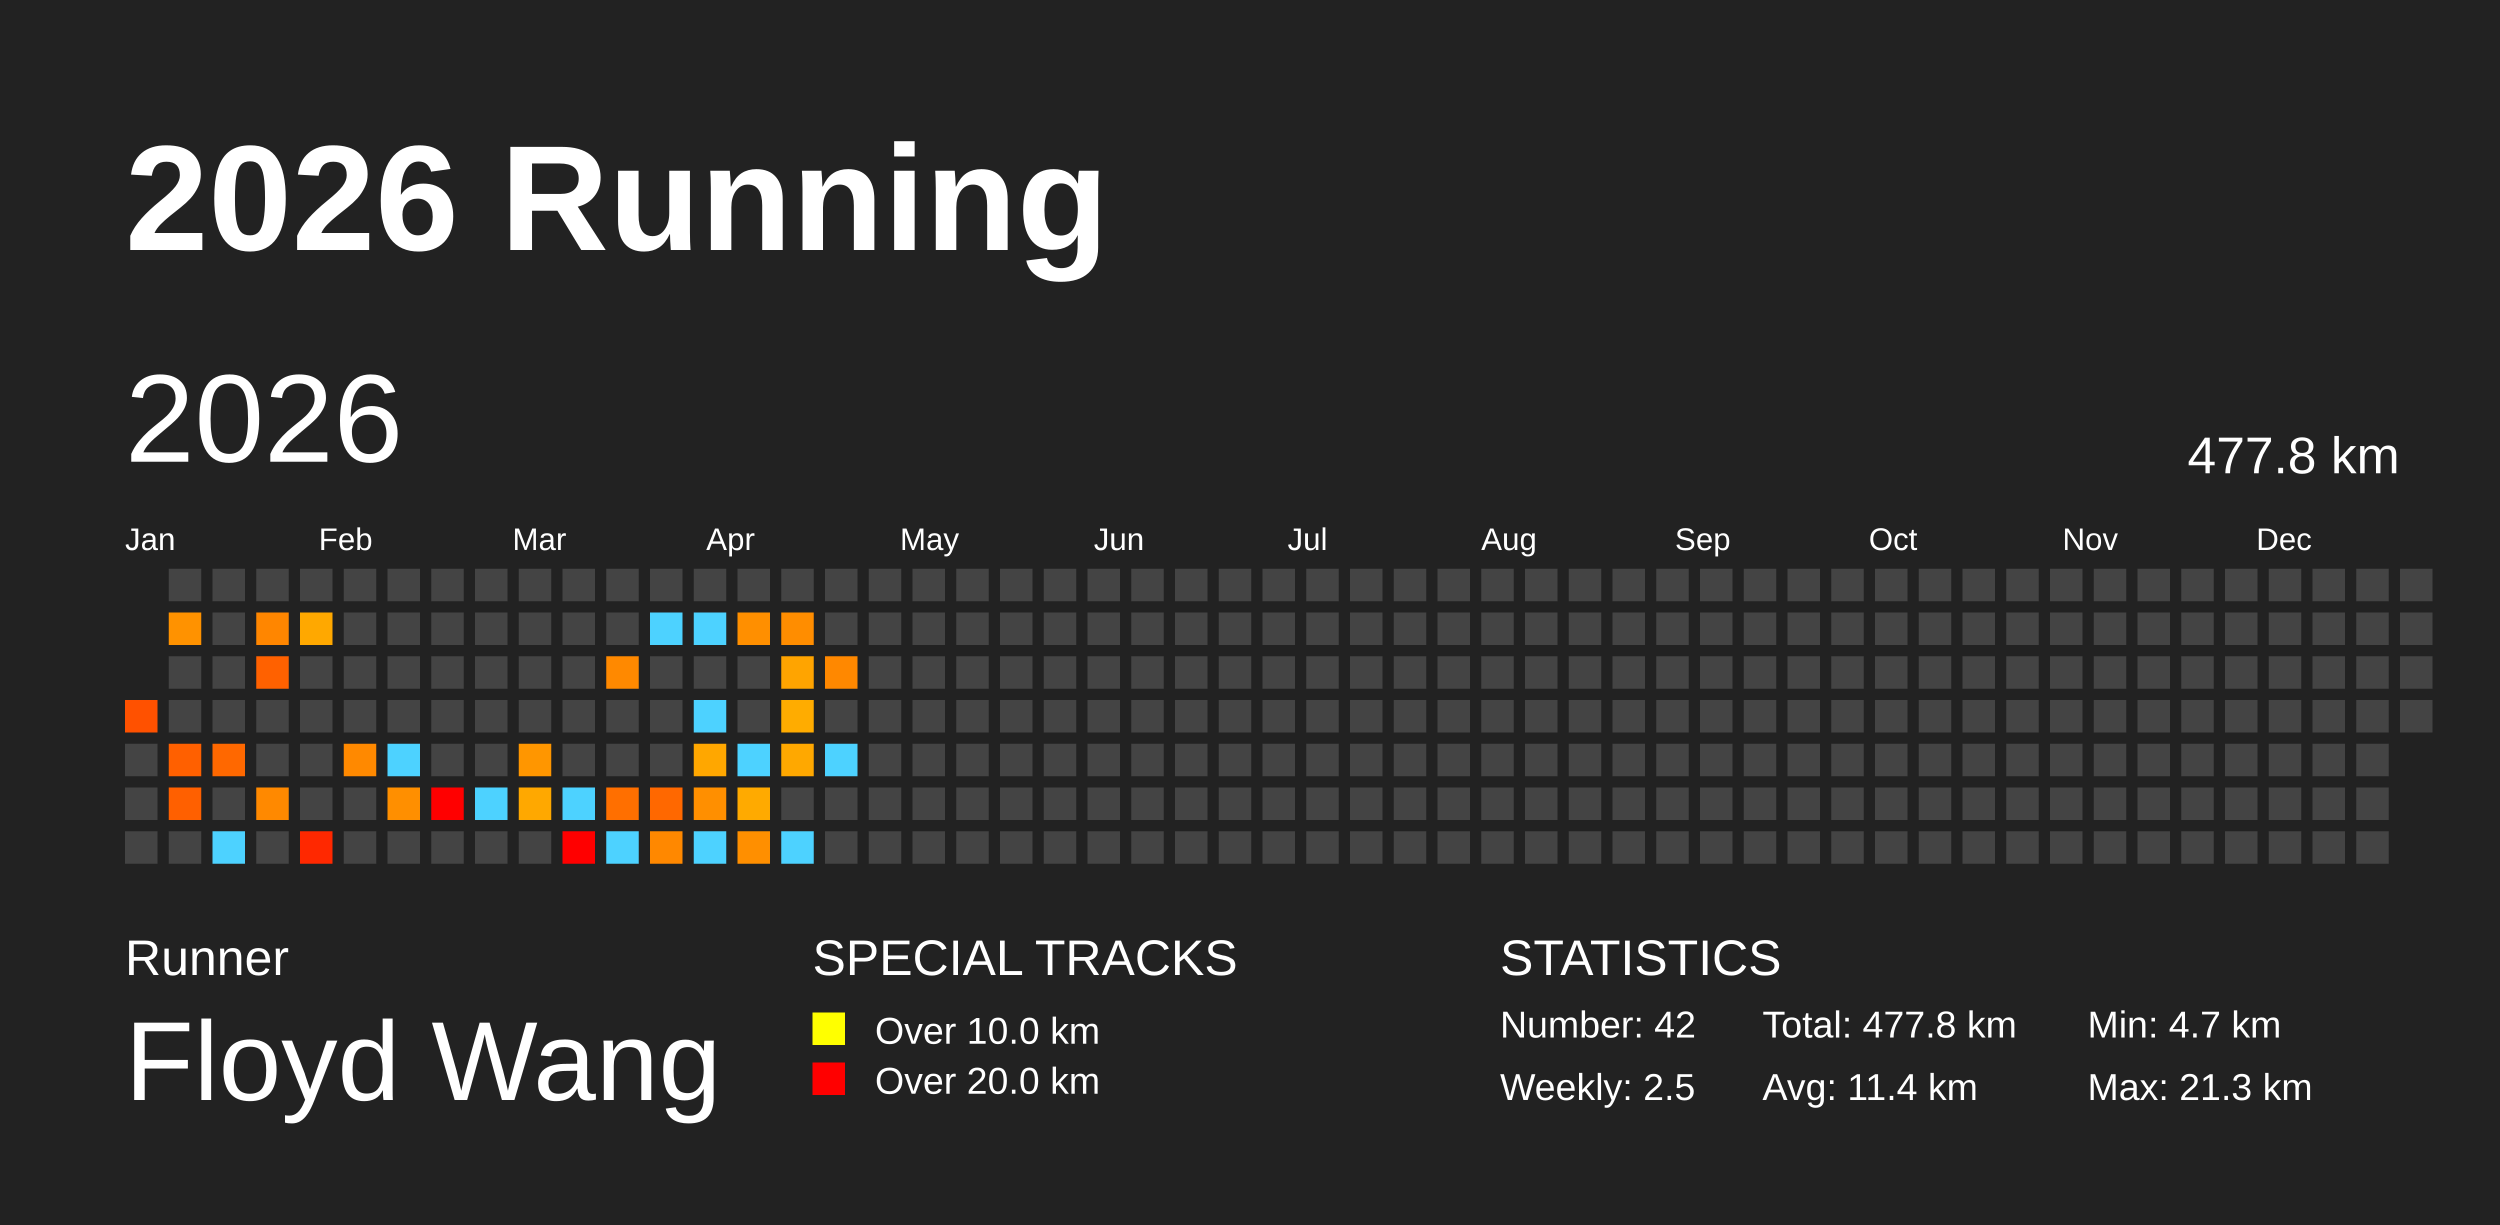
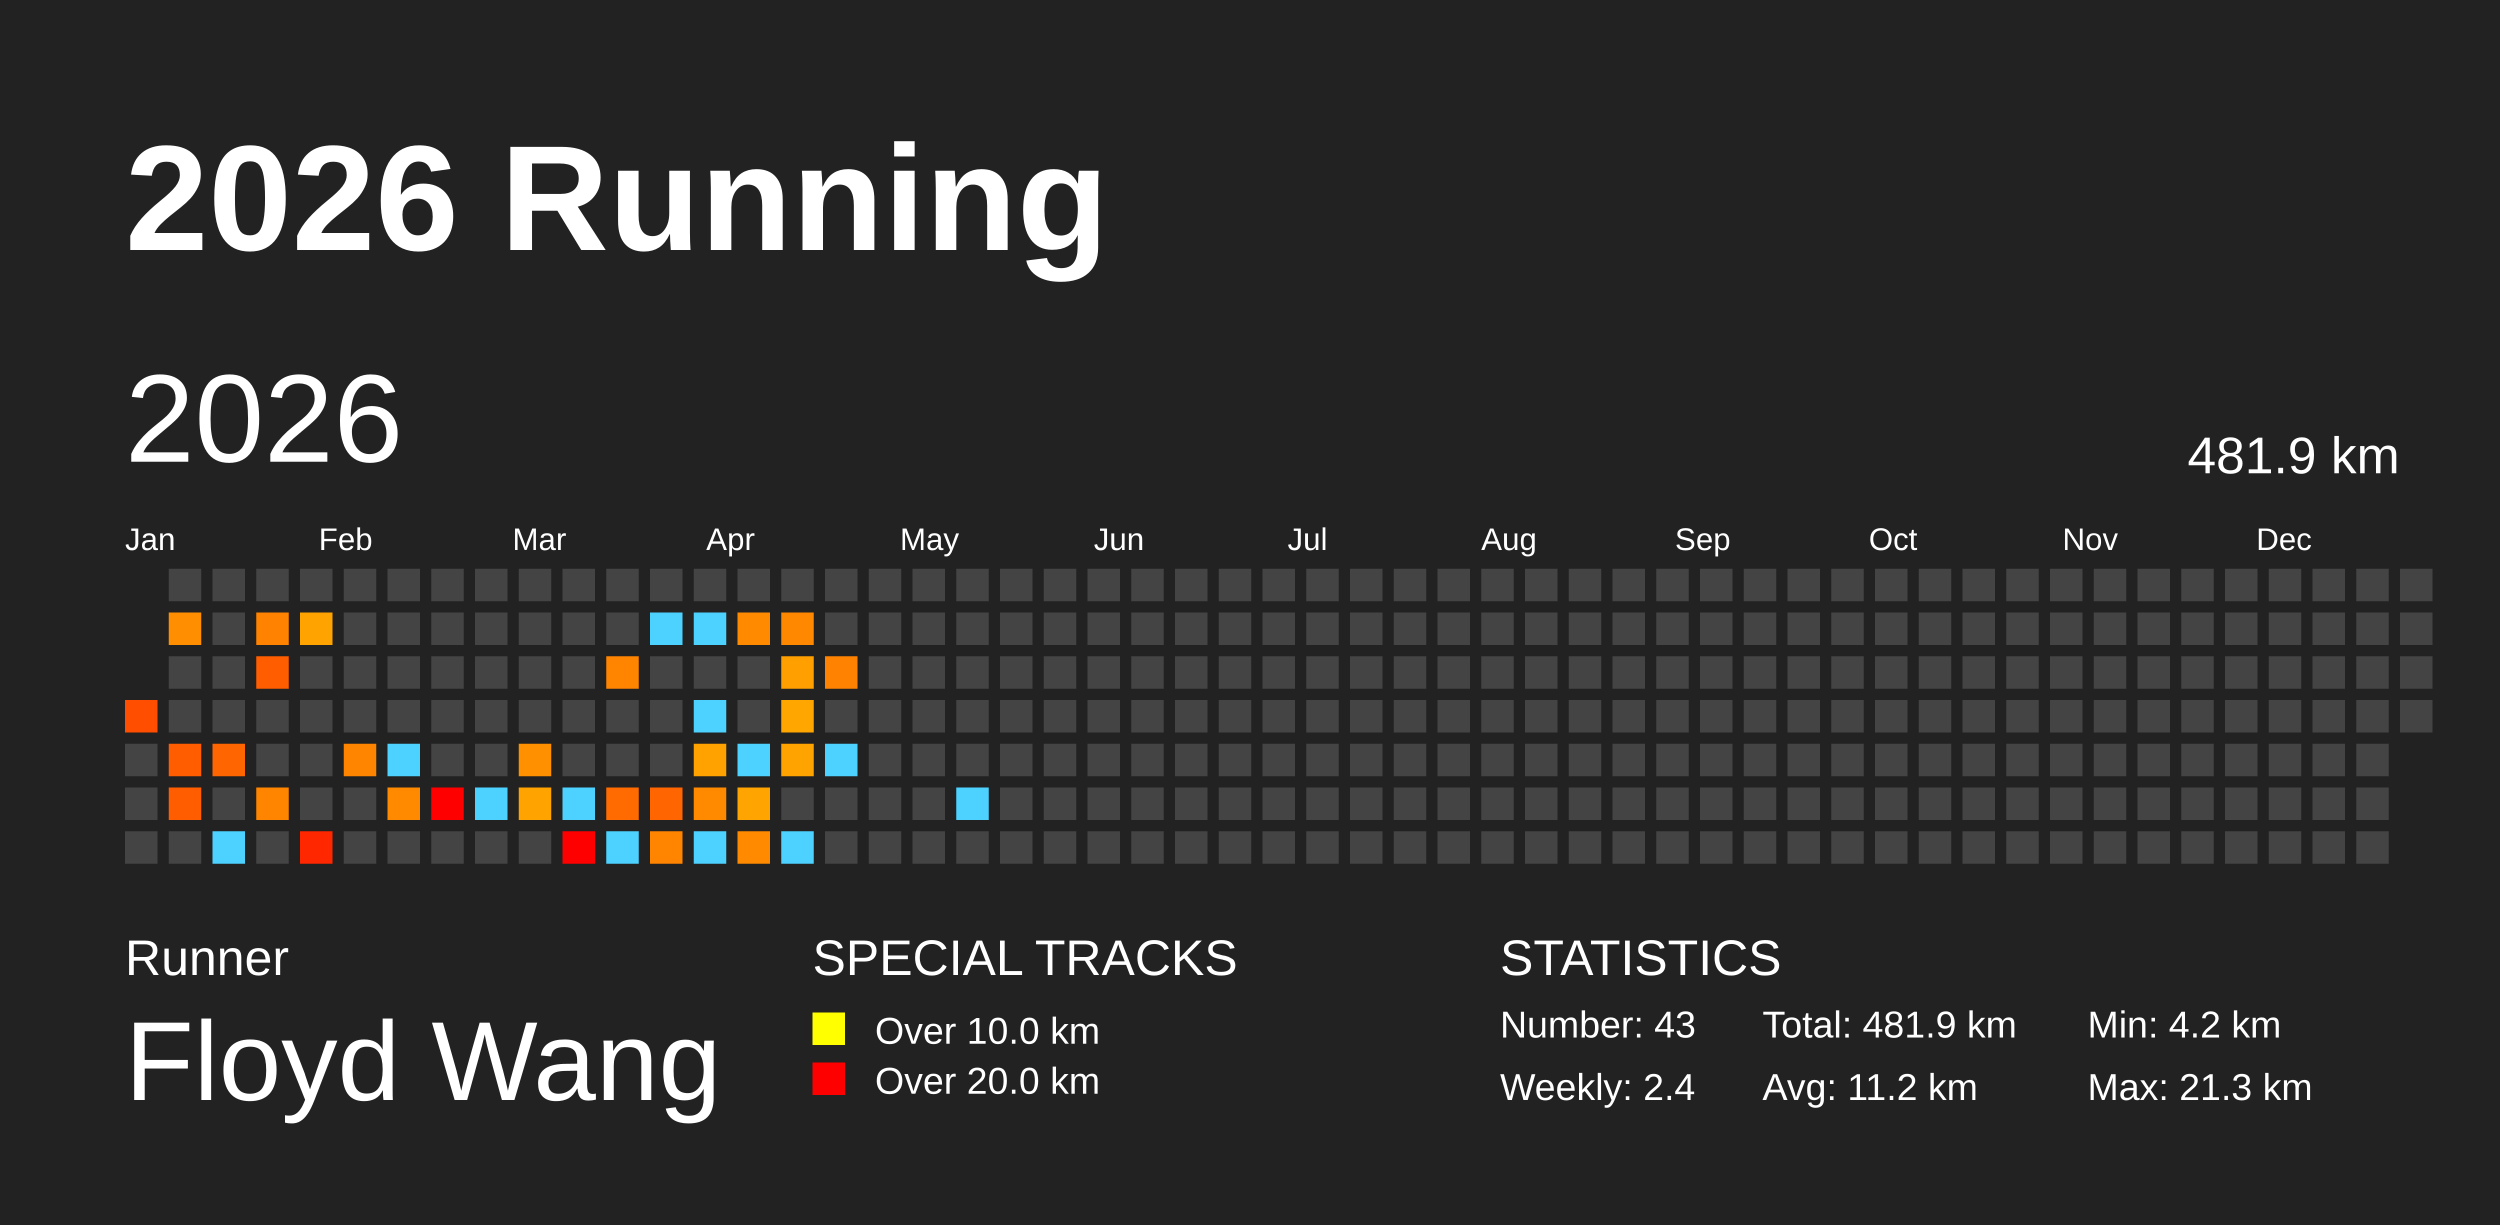
<svg xmlns="http://www.w3.org/2000/svg" baseProfile="full" height="98mm" version="1.1" viewBox="0,0,200,98" width="200mm">
  <defs />
  <rect fill="#222222" height="98" width="200" x="0" y="0" />
  <text fill="#FFFFFF" style="font-size:12px; font-family:Arial; font-weight:bold;" x="10" y="20">2026 Running</text>
  <text fill="#FFFFFF" style="font-size:4px; font-family:Arial" x="10" y="78">Runner</text>
  <text fill="#FFFFFF" style="font-size:9px; font-family:Arial" x="10" y="88">Floyd Wang</text>
  <text fill="#FFFFFF" style="font-size:4px; font-family:Arial" x="65" y="78">SPECIAL TRACKS</text>
  <rect fill="yellow" height="2.6" width="2.6" x="65" y="81" />
  <text fill="#FFFFFF" style="font-size:3px; font-family:Arial" x="70" y="83.5">Over 10.0 km</text>
  <rect fill="red" height="2.6" width="2.6" x="65" y="85" />
  <text fill="#FFFFFF" style="font-size:3px; font-family:Arial" x="70" y="87.5">Over 20.0 km</text>
  <text fill="#FFFFFF" style="font-size:4px; font-family:Arial" x="120" y="78">STATISTICS</text>
-   <text fill="#FFFFFF" style="font-size:3px; font-family:Arial" x="120" y="83">Number: 42</text>
-   <text fill="#FFFFFF" style="font-size:3px; font-family:Arial" x="120" y="88">Weekly: 2.5</text>
-   <text fill="#FFFFFF" style="font-size:3px; font-family:Arial" x="141" y="83">Total: 477.8 km</text>
-   <text fill="#FFFFFF" style="font-size:3px; font-family:Arial" x="141" y="88">Avg: 11.4 km</text>
-   <text fill="#FFFFFF" style="font-size:3px; font-family:Arial" x="167" y="83">Min: 4.7 km</text>
+   <text fill="#FFFFFF" style="font-size:3px; font-family:Arial" x="120" y="83">Number: 43</text>
+   <text fill="#FFFFFF" style="font-size:3px; font-family:Arial" x="120" y="88">Weekly: 2.4</text>
+   <text fill="#FFFFFF" style="font-size:3px; font-family:Arial" x="141" y="83">Total: 481.9 km</text>
+   <text fill="#FFFFFF" style="font-size:3px; font-family:Arial" x="141" y="88">Avg: 11.2 km</text>
+   <text fill="#FFFFFF" style="font-size:3px; font-family:Arial" x="167" y="83">Min: 4.2 km</text>
  <text fill="#FFFFFF" style="font-size:3px; font-family:Arial" x="167" y="88">Max: 21.3 km</text>
  <text dominant-baseline="hanging" fill="#FFFFFF" style="font-size:10.0px; font-family:Arial;" x="10" y="30">2026</text>
-   <text dominant-baseline="hanging" fill="#FFFFFF" style="font-size:4.125px; font-family:Arial;" x="175" y="35">477.8 km</text>
+   <text dominant-baseline="hanging" fill="#FFFFFF" style="font-size:4.125px; font-family:Arial;" x="175" y="35">481.9 km</text>
  <text fill="#FFFFFF" style="font-size:2.5px; font-family:Arial" x="10.0" y="44">Jan</text>
  <text fill="#FFFFFF" style="font-size:2.5px; font-family:Arial" x="25.5" y="44">Feb</text>
  <text fill="#FFFFFF" style="font-size:2.5px; font-family:Arial" x="41.0" y="44">Mar</text>
  <text fill="#FFFFFF" style="font-size:2.5px; font-family:Arial" x="56.5" y="44">Apr</text>
  <text fill="#FFFFFF" style="font-size:2.5px; font-family:Arial" x="72.0" y="44">May</text>
  <text fill="#FFFFFF" style="font-size:2.5px; font-family:Arial" x="87.5" y="44">Jun</text>
  <text fill="#FFFFFF" style="font-size:2.5px; font-family:Arial" x="103.0" y="44">Jul</text>
  <text fill="#FFFFFF" style="font-size:2.5px; font-family:Arial" x="118.5" y="44">Aug</text>
  <text fill="#FFFFFF" style="font-size:2.5px; font-family:Arial" x="134.0" y="44">Sep</text>
  <text fill="#FFFFFF" style="font-size:2.5px; font-family:Arial" x="149.5" y="44">Oct</text>
  <text fill="#FFFFFF" style="font-size:2.5px; font-family:Arial" x="165.0" y="44">Nov</text>
  <text fill="#FFFFFF" style="font-size:2.5px; font-family:Arial" x="180.5" y="44">Dec</text>
-   <rect fill="#ff5100" height="2.6" width="2.6" x="10.0" y="56.0" />
+   <rect fill="#ff4e00" height="2.6" width="2.6" x="10.0" y="56.0" />
  <rect fill="#444444" height="2.6" width="2.6" x="10.0" y="59.5" />
  <rect fill="#444444" height="2.6" width="2.6" x="10.0" y="63.0" />
  <rect fill="#444444" height="2.6" width="2.6" x="10.0" y="66.5" />
  <rect fill="#444444" height="2.6" width="2.6" x="13.5" y="45.5" />
-   <rect fill="#ff9200" height="2.6" width="2.6" x="13.5" y="49.0" />
+   <rect fill="#ff8e00" height="2.6" width="2.6" x="13.5" y="49.0" />
  <rect fill="#444444" height="2.6" width="2.6" x="13.5" y="52.5" />
  <rect fill="#444444" height="2.6" width="2.6" x="13.5" y="56.0" />
-   <rect fill="#ff6000" height="2.6" width="2.6" x="13.5" y="59.5" />
-   <rect fill="#ff6000" height="2.6" width="2.6" x="13.5" y="63.0" />
+   <rect fill="#ff5d00" height="2.6" width="2.6" x="13.5" y="59.5" />
+   <rect fill="#ff5d00" height="2.6" width="2.6" x="13.5" y="63.0" />
  <rect fill="#444444" height="2.6" width="2.6" x="13.5" y="66.5" />
  <rect fill="#444444" height="2.6" width="2.6" x="17.0" y="45.5" />
  <rect fill="#444444" height="2.6" width="2.6" x="17.0" y="49.0" />
  <rect fill="#444444" height="2.6" width="2.6" x="17.0" y="52.5" />
  <rect fill="#444444" height="2.6" width="2.6" x="17.0" y="56.0" />
-   <rect fill="#ff6800" height="2.6" width="2.6" x="17.0" y="59.5" />
+   <rect fill="#ff6500" height="2.6" width="2.6" x="17.0" y="59.5" />
  <rect fill="#444444" height="2.6" width="2.6" x="17.0" y="63.0" />
  <rect fill="#4dd2ff" height="2.6" width="2.6" x="17.0" y="66.5" />
  <rect fill="#444444" height="2.6" width="2.6" x="20.5" y="45.5" />
-   <rect fill="#ff8600" height="2.6" width="2.6" x="20.5" y="49.0" />
-   <rect fill="#ff6100" height="2.6" width="2.6" x="20.5" y="52.5" />
+   <rect fill="#ff8200" height="2.6" width="2.6" x="20.5" y="49.0" />
+   <rect fill="#ff5d00" height="2.6" width="2.6" x="20.5" y="52.5" />
  <rect fill="#444444" height="2.6" width="2.6" x="20.5" y="56.0" />
  <rect fill="#444444" height="2.6" width="2.6" x="20.5" y="59.5" />
-   <rect fill="#ff8900" height="2.6" width="2.6" x="20.5" y="63.0" />
+   <rect fill="#ff8500" height="2.6" width="2.6" x="20.5" y="63.0" />
  <rect fill="#444444" height="2.6" width="2.6" x="20.5" y="66.5" />
  <rect fill="#444444" height="2.6" width="2.6" x="24.0" y="45.5" />
-   <rect fill="#ffa800" height="2.6" width="2.6" x="24.0" y="49.0" />
+   <rect fill="#ffa300" height="2.6" width="2.6" x="24.0" y="49.0" />
  <rect fill="#444444" height="2.6" width="2.6" x="24.0" y="52.5" />
  <rect fill="#444444" height="2.6" width="2.6" x="24.0" y="56.0" />
  <rect fill="#444444" height="2.6" width="2.6" x="24.0" y="59.5" />
  <rect fill="#444444" height="2.6" width="2.6" x="24.0" y="63.0" />
-   <rect fill="#ff2800" height="2.6" width="2.6" x="24.0" y="66.5" />
+   <rect fill="#ff2700" height="2.6" width="2.6" x="24.0" y="66.5" />
  <rect fill="#444444" height="2.6" width="2.6" x="27.5" y="45.5" />
  <rect fill="#444444" height="2.6" width="2.6" x="27.5" y="49.0" />
  <rect fill="#444444" height="2.6" width="2.6" x="27.5" y="52.5" />
  <rect fill="#444444" height="2.6" width="2.6" x="27.5" y="56.0" />
-   <rect fill="#ff8900" height="2.6" width="2.6" x="27.5" y="59.5" />
+   <rect fill="#ff8400" height="2.6" width="2.6" x="27.5" y="59.5" />
  <rect fill="#444444" height="2.6" width="2.6" x="27.5" y="63.0" />
  <rect fill="#444444" height="2.6" width="2.6" x="27.5" y="66.5" />
  <rect fill="#444444" height="2.6" width="2.6" x="31.0" y="45.5" />
  <rect fill="#444444" height="2.6" width="2.6" x="31.0" y="49.0" />
  <rect fill="#444444" height="2.6" width="2.6" x="31.0" y="52.5" />
  <rect fill="#444444" height="2.6" width="2.6" x="31.0" y="56.0" />
  <rect fill="#4dd2ff" height="2.6" width="2.6" x="31.0" y="59.5" />
-   <rect fill="#ff8f00" height="2.6" width="2.6" x="31.0" y="63.0" />
+   <rect fill="#ff8a00" height="2.6" width="2.6" x="31.0" y="63.0" />
  <rect fill="#444444" height="2.6" width="2.6" x="31.0" y="66.5" />
  <rect fill="#444444" height="2.6" width="2.6" x="34.5" y="45.5" />
  <rect fill="#444444" height="2.6" width="2.6" x="34.5" y="49.0" />
  <rect fill="#444444" height="2.6" width="2.6" x="34.5" y="52.5" />
  <rect fill="#444444" height="2.6" width="2.6" x="34.5" y="56.0" />
  <rect fill="#444444" height="2.6" width="2.6" x="34.5" y="59.5" />
  <rect fill="red" height="2.6" width="2.6" x="34.5" y="63.0" />
  <rect fill="#444444" height="2.6" width="2.6" x="34.5" y="66.5" />
  <rect fill="#444444" height="2.6" width="2.6" x="38.0" y="45.5" />
  <rect fill="#444444" height="2.6" width="2.6" x="38.0" y="49.0" />
  <rect fill="#444444" height="2.6" width="2.6" x="38.0" y="52.5" />
  <rect fill="#444444" height="2.6" width="2.6" x="38.0" y="56.0" />
  <rect fill="#444444" height="2.6" width="2.6" x="38.0" y="59.5" />
  <rect fill="#4dd2ff" height="2.6" width="2.6" x="38.0" y="63.0" />
  <rect fill="#444444" height="2.6" width="2.6" x="38.0" y="66.5" />
  <rect fill="#444444" height="2.6" width="2.6" x="41.5" y="45.5" />
  <rect fill="#444444" height="2.6" width="2.6" x="41.5" y="49.0" />
  <rect fill="#444444" height="2.6" width="2.6" x="41.5" y="52.5" />
  <rect fill="#444444" height="2.6" width="2.6" x="41.5" y="56.0" />
-   <rect fill="#ff9600" height="2.6" width="2.6" x="41.5" y="59.5" />
-   <rect fill="#ffa800" height="2.6" width="2.6" x="41.5" y="63.0" />
+   <rect fill="#ff9100" height="2.6" width="2.6" x="41.5" y="59.5" />
+   <rect fill="#ffa300" height="2.6" width="2.6" x="41.5" y="63.0" />
  <rect fill="#444444" height="2.6" width="2.6" x="41.5" y="66.5" />
  <rect fill="#444444" height="2.6" width="2.6" x="45.0" y="45.5" />
  <rect fill="#444444" height="2.6" width="2.6" x="45.0" y="49.0" />
  <rect fill="#444444" height="2.6" width="2.6" x="45.0" y="52.5" />
  <rect fill="#444444" height="2.6" width="2.6" x="45.0" y="56.0" />
  <rect fill="#444444" height="2.6" width="2.6" x="45.0" y="59.5" />
  <rect fill="#4dd2ff" height="2.6" width="2.6" x="45.0" y="63.0" />
  <rect fill="red" height="2.6" width="2.6" x="45.0" y="66.5" />
  <rect fill="#444444" height="2.6" width="2.6" x="48.5" y="45.5" />
  <rect fill="#444444" height="2.6" width="2.6" x="48.5" y="49.0" />
-   <rect fill="#ff8900" height="2.6" width="2.6" x="48.5" y="52.5" />
+   <rect fill="#ff8400" height="2.6" width="2.6" x="48.5" y="52.5" />
  <rect fill="#444444" height="2.6" width="2.6" x="48.5" y="56.0" />
  <rect fill="#444444" height="2.6" width="2.6" x="48.5" y="59.5" />
-   <rect fill="#ff6f00" height="2.6" width="2.6" x="48.5" y="63.0" />
+   <rect fill="#ff6b00" height="2.6" width="2.6" x="48.5" y="63.0" />
  <rect fill="#4dd2ff" height="2.6" width="2.6" x="48.5" y="66.5" />
  <rect fill="#444444" height="2.6" width="2.6" x="52.0" y="45.5" />
  <rect fill="#4dd2ff" height="2.6" width="2.6" x="52.0" y="49.0" />
  <rect fill="#444444" height="2.6" width="2.6" x="52.0" y="52.5" />
  <rect fill="#444444" height="2.6" width="2.6" x="52.0" y="56.0" />
  <rect fill="#444444" height="2.6" width="2.6" x="52.0" y="59.5" />
-   <rect fill="#ff6800" height="2.6" width="2.6" x="52.0" y="63.0" />
-   <rect fill="#ff8800" height="2.6" width="2.6" x="52.0" y="66.5" />
+   <rect fill="#ff6500" height="2.6" width="2.6" x="52.0" y="63.0" />
+   <rect fill="#ff8400" height="2.6" width="2.6" x="52.0" y="66.5" />
  <rect fill="#444444" height="2.6" width="2.6" x="55.5" y="45.5" />
  <rect fill="#4dd2ff" height="2.6" width="2.6" x="55.5" y="49.0" />
  <rect fill="#444444" height="2.6" width="2.6" x="55.5" y="52.5" />
  <rect fill="#4dd2ff" height="2.6" width="2.6" x="55.5" y="56.0" />
-   <rect fill="#ffa700" height="2.6" width="2.6" x="55.5" y="59.5" />
-   <rect fill="#ff8f00" height="2.6" width="2.6" x="55.5" y="63.0" />
+   <rect fill="#ffa200" height="2.6" width="2.6" x="55.5" y="59.5" />
+   <rect fill="#ff8a00" height="2.6" width="2.6" x="55.5" y="63.0" />
  <rect fill="#4dd2ff" height="2.6" width="2.6" x="55.5" y="66.5" />
  <rect fill="#444444" height="2.6" width="2.6" x="59.0" y="45.5" />
-   <rect fill="#ff8f00" height="2.6" width="2.6" x="59.0" y="49.0" />
+   <rect fill="#ff8a00" height="2.6" width="2.6" x="59.0" y="49.0" />
  <rect fill="#444444" height="2.6" width="2.6" x="59.0" y="52.5" />
  <rect fill="#444444" height="2.6" width="2.6" x="59.0" y="56.0" />
  <rect fill="#4dd2ff" height="2.6" width="2.6" x="59.0" y="59.5" />
-   <rect fill="#ffaa00" height="2.6" width="2.6" x="59.0" y="63.0" />
-   <rect fill="#ff8f00" height="2.6" width="2.6" x="59.0" y="66.5" />
+   <rect fill="#ffa400" height="2.6" width="2.6" x="59.0" y="63.0" />
+   <rect fill="#ff8a00" height="2.6" width="2.6" x="59.0" y="66.5" />
  <rect fill="#444444" height="2.6" width="2.6" x="62.5" y="45.5" />
-   <rect fill="#ff8d00" height="2.6" width="2.6" x="62.5" y="49.0" />
-   <rect fill="#ffa400" height="2.6" width="2.6" x="62.5" y="52.5" />
-   <rect fill="#ffac00" height="2.6" width="2.6" x="62.5" y="56.0" />
-   <rect fill="#ffa800" height="2.6" width="2.6" x="62.5" y="59.5" />
+   <rect fill="#ff8800" height="2.6" width="2.6" x="62.5" y="49.0" />
+   <rect fill="#ff9f00" height="2.6" width="2.6" x="62.5" y="52.5" />
+   <rect fill="#ffa600" height="2.6" width="2.6" x="62.5" y="56.0" />
+   <rect fill="#ffa300" height="2.6" width="2.6" x="62.5" y="59.5" />
  <rect fill="#444444" height="2.6" width="2.6" x="62.5" y="63.0" />
  <rect fill="#4dd2ff" height="2.6" width="2.6" x="62.5" y="66.5" />
  <rect fill="#444444" height="2.6" width="2.6" x="66.0" y="45.5" />
  <rect fill="#444444" height="2.6" width="2.6" x="66.0" y="49.0" />
-   <rect fill="#ff8800" height="2.6" width="2.6" x="66.0" y="52.5" />
+   <rect fill="#ff8300" height="2.6" width="2.6" x="66.0" y="52.5" />
  <rect fill="#444444" height="2.6" width="2.6" x="66.0" y="56.0" />
  <rect fill="#4dd2ff" height="2.6" width="2.6" x="66.0" y="59.5" />
  <rect fill="#444444" height="2.6" width="2.6" x="66.0" y="63.0" />
  <rect fill="#444444" height="2.6" width="2.6" x="66.0" y="66.5" />
  <rect fill="#444444" height="2.6" width="2.6" x="69.5" y="45.5" />
  <rect fill="#444444" height="2.6" width="2.6" x="69.5" y="49.0" />
  <rect fill="#444444" height="2.6" width="2.6" x="69.5" y="52.5" />
  <rect fill="#444444" height="2.6" width="2.6" x="69.5" y="56.0" />
  <rect fill="#444444" height="2.6" width="2.6" x="69.5" y="59.5" />
  <rect fill="#444444" height="2.6" width="2.6" x="69.5" y="63.0" />
  <rect fill="#444444" height="2.6" width="2.6" x="69.5" y="66.5" />
  <rect fill="#444444" height="2.6" width="2.6" x="73.0" y="45.5" />
  <rect fill="#444444" height="2.6" width="2.6" x="73.0" y="49.0" />
  <rect fill="#444444" height="2.6" width="2.6" x="73.0" y="52.5" />
  <rect fill="#444444" height="2.6" width="2.6" x="73.0" y="56.0" />
  <rect fill="#444444" height="2.6" width="2.6" x="73.0" y="59.5" />
  <rect fill="#444444" height="2.6" width="2.6" x="73.0" y="63.0" />
  <rect fill="#444444" height="2.6" width="2.6" x="73.0" y="66.5" />
  <rect fill="#444444" height="2.6" width="2.6" x="76.5" y="45.5" />
  <rect fill="#444444" height="2.6" width="2.6" x="76.5" y="49.0" />
  <rect fill="#444444" height="2.6" width="2.6" x="76.5" y="52.5" />
  <rect fill="#444444" height="2.6" width="2.6" x="76.5" y="56.0" />
  <rect fill="#444444" height="2.6" width="2.6" x="76.5" y="59.5" />
-   <rect fill="#444444" height="2.6" width="2.6" x="76.5" y="63.0" />
+   <rect fill="#4dd2ff" height="2.6" width="2.6" x="76.5" y="63.0" />
  <rect fill="#444444" height="2.6" width="2.6" x="76.5" y="66.5" />
  <rect fill="#444444" height="2.6" width="2.6" x="80.0" y="45.5" />
  <rect fill="#444444" height="2.6" width="2.6" x="80.0" y="49.0" />
  <rect fill="#444444" height="2.6" width="2.6" x="80.0" y="52.5" />
  <rect fill="#444444" height="2.6" width="2.6" x="80.0" y="56.0" />
  <rect fill="#444444" height="2.6" width="2.6" x="80.0" y="59.5" />
  <rect fill="#444444" height="2.6" width="2.6" x="80.0" y="63.0" />
  <rect fill="#444444" height="2.6" width="2.6" x="80.0" y="66.5" />
  <rect fill="#444444" height="2.6" width="2.6" x="83.5" y="45.5" />
  <rect fill="#444444" height="2.6" width="2.6" x="83.5" y="49.0" />
  <rect fill="#444444" height="2.6" width="2.6" x="83.5" y="52.5" />
  <rect fill="#444444" height="2.6" width="2.6" x="83.5" y="56.0" />
  <rect fill="#444444" height="2.6" width="2.6" x="83.5" y="59.5" />
  <rect fill="#444444" height="2.6" width="2.6" x="83.5" y="63.0" />
  <rect fill="#444444" height="2.6" width="2.6" x="83.5" y="66.5" />
  <rect fill="#444444" height="2.6" width="2.6" x="87.0" y="45.5" />
  <rect fill="#444444" height="2.6" width="2.6" x="87.0" y="49.0" />
  <rect fill="#444444" height="2.6" width="2.6" x="87.0" y="52.5" />
  <rect fill="#444444" height="2.6" width="2.6" x="87.0" y="56.0" />
  <rect fill="#444444" height="2.6" width="2.6" x="87.0" y="59.5" />
  <rect fill="#444444" height="2.6" width="2.6" x="87.0" y="63.0" />
  <rect fill="#444444" height="2.6" width="2.6" x="87.0" y="66.5" />
  <rect fill="#444444" height="2.6" width="2.6" x="90.5" y="45.5" />
  <rect fill="#444444" height="2.6" width="2.6" x="90.5" y="49.0" />
  <rect fill="#444444" height="2.6" width="2.6" x="90.5" y="52.5" />
  <rect fill="#444444" height="2.6" width="2.6" x="90.5" y="56.0" />
  <rect fill="#444444" height="2.6" width="2.6" x="90.5" y="59.5" />
  <rect fill="#444444" height="2.6" width="2.6" x="90.5" y="63.0" />
  <rect fill="#444444" height="2.6" width="2.6" x="90.5" y="66.5" />
  <rect fill="#444444" height="2.6" width="2.6" x="94.0" y="45.5" />
  <rect fill="#444444" height="2.6" width="2.6" x="94.0" y="49.0" />
  <rect fill="#444444" height="2.6" width="2.6" x="94.0" y="52.5" />
  <rect fill="#444444" height="2.6" width="2.6" x="94.0" y="56.0" />
  <rect fill="#444444" height="2.6" width="2.6" x="94.0" y="59.5" />
  <rect fill="#444444" height="2.6" width="2.6" x="94.0" y="63.0" />
  <rect fill="#444444" height="2.6" width="2.6" x="94.0" y="66.5" />
  <rect fill="#444444" height="2.6" width="2.6" x="97.5" y="45.5" />
  <rect fill="#444444" height="2.6" width="2.6" x="97.5" y="49.0" />
  <rect fill="#444444" height="2.6" width="2.6" x="97.5" y="52.5" />
  <rect fill="#444444" height="2.6" width="2.6" x="97.5" y="56.0" />
  <rect fill="#444444" height="2.6" width="2.6" x="97.5" y="59.5" />
  <rect fill="#444444" height="2.6" width="2.6" x="97.5" y="63.0" />
  <rect fill="#444444" height="2.6" width="2.6" x="97.5" y="66.5" />
  <rect fill="#444444" height="2.6" width="2.6" x="101.0" y="45.5" />
  <rect fill="#444444" height="2.6" width="2.6" x="101.0" y="49.0" />
  <rect fill="#444444" height="2.6" width="2.6" x="101.0" y="52.5" />
  <rect fill="#444444" height="2.6" width="2.6" x="101.0" y="56.0" />
  <rect fill="#444444" height="2.6" width="2.6" x="101.0" y="59.5" />
  <rect fill="#444444" height="2.6" width="2.6" x="101.0" y="63.0" />
  <rect fill="#444444" height="2.6" width="2.6" x="101.0" y="66.5" />
  <rect fill="#444444" height="2.6" width="2.6" x="104.5" y="45.5" />
  <rect fill="#444444" height="2.6" width="2.6" x="104.5" y="49.0" />
  <rect fill="#444444" height="2.6" width="2.6" x="104.5" y="52.5" />
  <rect fill="#444444" height="2.6" width="2.6" x="104.5" y="56.0" />
  <rect fill="#444444" height="2.6" width="2.6" x="104.5" y="59.5" />
  <rect fill="#444444" height="2.6" width="2.6" x="104.5" y="63.0" />
  <rect fill="#444444" height="2.6" width="2.6" x="104.5" y="66.5" />
  <rect fill="#444444" height="2.6" width="2.6" x="108.0" y="45.5" />
  <rect fill="#444444" height="2.6" width="2.6" x="108.0" y="49.0" />
  <rect fill="#444444" height="2.6" width="2.6" x="108.0" y="52.5" />
  <rect fill="#444444" height="2.6" width="2.6" x="108.0" y="56.0" />
  <rect fill="#444444" height="2.6" width="2.6" x="108.0" y="59.5" />
  <rect fill="#444444" height="2.6" width="2.6" x="108.0" y="63.0" />
  <rect fill="#444444" height="2.6" width="2.6" x="108.0" y="66.5" />
  <rect fill="#444444" height="2.6" width="2.6" x="111.5" y="45.5" />
  <rect fill="#444444" height="2.6" width="2.6" x="111.5" y="49.0" />
  <rect fill="#444444" height="2.6" width="2.6" x="111.5" y="52.5" />
  <rect fill="#444444" height="2.6" width="2.6" x="111.5" y="56.0" />
  <rect fill="#444444" height="2.6" width="2.6" x="111.5" y="59.5" />
  <rect fill="#444444" height="2.6" width="2.6" x="111.5" y="63.0" />
  <rect fill="#444444" height="2.6" width="2.6" x="111.5" y="66.5" />
  <rect fill="#444444" height="2.6" width="2.6" x="115.0" y="45.5" />
  <rect fill="#444444" height="2.6" width="2.6" x="115.0" y="49.0" />
  <rect fill="#444444" height="2.6" width="2.6" x="115.0" y="52.5" />
  <rect fill="#444444" height="2.6" width="2.6" x="115.0" y="56.0" />
  <rect fill="#444444" height="2.6" width="2.6" x="115.0" y="59.5" />
  <rect fill="#444444" height="2.6" width="2.6" x="115.0" y="63.0" />
  <rect fill="#444444" height="2.6" width="2.6" x="115.0" y="66.5" />
  <rect fill="#444444" height="2.6" width="2.6" x="118.5" y="45.5" />
  <rect fill="#444444" height="2.6" width="2.6" x="118.5" y="49.0" />
  <rect fill="#444444" height="2.6" width="2.6" x="118.5" y="52.5" />
  <rect fill="#444444" height="2.6" width="2.6" x="118.5" y="56.0" />
  <rect fill="#444444" height="2.6" width="2.6" x="118.5" y="59.5" />
  <rect fill="#444444" height="2.6" width="2.6" x="118.5" y="63.0" />
  <rect fill="#444444" height="2.6" width="2.6" x="118.5" y="66.5" />
  <rect fill="#444444" height="2.6" width="2.6" x="122.0" y="45.5" />
  <rect fill="#444444" height="2.6" width="2.6" x="122.0" y="49.0" />
  <rect fill="#444444" height="2.6" width="2.6" x="122.0" y="52.5" />
  <rect fill="#444444" height="2.6" width="2.6" x="122.0" y="56.0" />
  <rect fill="#444444" height="2.6" width="2.6" x="122.0" y="59.5" />
  <rect fill="#444444" height="2.6" width="2.6" x="122.0" y="63.0" />
  <rect fill="#444444" height="2.6" width="2.6" x="122.0" y="66.5" />
  <rect fill="#444444" height="2.6" width="2.6" x="125.5" y="45.5" />
  <rect fill="#444444" height="2.6" width="2.6" x="125.5" y="49.0" />
  <rect fill="#444444" height="2.6" width="2.6" x="125.5" y="52.5" />
  <rect fill="#444444" height="2.6" width="2.6" x="125.5" y="56.0" />
  <rect fill="#444444" height="2.6" width="2.6" x="125.5" y="59.5" />
  <rect fill="#444444" height="2.6" width="2.6" x="125.5" y="63.0" />
  <rect fill="#444444" height="2.6" width="2.6" x="125.5" y="66.5" />
  <rect fill="#444444" height="2.6" width="2.6" x="129.0" y="45.5" />
  <rect fill="#444444" height="2.6" width="2.6" x="129.0" y="49.0" />
  <rect fill="#444444" height="2.6" width="2.6" x="129.0" y="52.5" />
  <rect fill="#444444" height="2.6" width="2.6" x="129.0" y="56.0" />
  <rect fill="#444444" height="2.6" width="2.6" x="129.0" y="59.5" />
  <rect fill="#444444" height="2.6" width="2.6" x="129.0" y="63.0" />
  <rect fill="#444444" height="2.6" width="2.6" x="129.0" y="66.5" />
  <rect fill="#444444" height="2.6" width="2.6" x="132.5" y="45.5" />
  <rect fill="#444444" height="2.6" width="2.6" x="132.5" y="49.0" />
  <rect fill="#444444" height="2.6" width="2.6" x="132.5" y="52.5" />
  <rect fill="#444444" height="2.6" width="2.6" x="132.5" y="56.0" />
  <rect fill="#444444" height="2.6" width="2.6" x="132.5" y="59.5" />
  <rect fill="#444444" height="2.6" width="2.6" x="132.5" y="63.0" />
  <rect fill="#444444" height="2.6" width="2.6" x="132.5" y="66.5" />
  <rect fill="#444444" height="2.6" width="2.6" x="136.0" y="45.5" />
  <rect fill="#444444" height="2.6" width="2.6" x="136.0" y="49.0" />
  <rect fill="#444444" height="2.6" width="2.6" x="136.0" y="52.5" />
  <rect fill="#444444" height="2.6" width="2.6" x="136.0" y="56.0" />
  <rect fill="#444444" height="2.6" width="2.6" x="136.0" y="59.5" />
  <rect fill="#444444" height="2.6" width="2.6" x="136.0" y="63.0" />
  <rect fill="#444444" height="2.6" width="2.6" x="136.0" y="66.5" />
  <rect fill="#444444" height="2.6" width="2.6" x="139.5" y="45.5" />
  <rect fill="#444444" height="2.6" width="2.6" x="139.5" y="49.0" />
  <rect fill="#444444" height="2.6" width="2.6" x="139.5" y="52.5" />
  <rect fill="#444444" height="2.6" width="2.6" x="139.5" y="56.0" />
  <rect fill="#444444" height="2.6" width="2.6" x="139.5" y="59.5" />
  <rect fill="#444444" height="2.6" width="2.6" x="139.5" y="63.0" />
  <rect fill="#444444" height="2.6" width="2.6" x="139.5" y="66.5" />
  <rect fill="#444444" height="2.6" width="2.6" x="143.0" y="45.5" />
  <rect fill="#444444" height="2.6" width="2.6" x="143.0" y="49.0" />
  <rect fill="#444444" height="2.6" width="2.6" x="143.0" y="52.5" />
  <rect fill="#444444" height="2.6" width="2.6" x="143.0" y="56.0" />
  <rect fill="#444444" height="2.6" width="2.6" x="143.0" y="59.5" />
  <rect fill="#444444" height="2.6" width="2.6" x="143.0" y="63.0" />
  <rect fill="#444444" height="2.6" width="2.6" x="143.0" y="66.5" />
  <rect fill="#444444" height="2.6" width="2.6" x="146.5" y="45.5" />
  <rect fill="#444444" height="2.6" width="2.6" x="146.5" y="49.0" />
  <rect fill="#444444" height="2.6" width="2.6" x="146.5" y="52.5" />
  <rect fill="#444444" height="2.6" width="2.6" x="146.5" y="56.0" />
  <rect fill="#444444" height="2.6" width="2.6" x="146.5" y="59.5" />
  <rect fill="#444444" height="2.6" width="2.6" x="146.5" y="63.0" />
  <rect fill="#444444" height="2.6" width="2.6" x="146.5" y="66.5" />
  <rect fill="#444444" height="2.6" width="2.6" x="150.0" y="45.5" />
  <rect fill="#444444" height="2.6" width="2.6" x="150.0" y="49.0" />
  <rect fill="#444444" height="2.6" width="2.6" x="150.0" y="52.5" />
  <rect fill="#444444" height="2.6" width="2.6" x="150.0" y="56.0" />
  <rect fill="#444444" height="2.6" width="2.6" x="150.0" y="59.5" />
  <rect fill="#444444" height="2.6" width="2.6" x="150.0" y="63.0" />
  <rect fill="#444444" height="2.6" width="2.6" x="150.0" y="66.5" />
  <rect fill="#444444" height="2.6" width="2.6" x="153.5" y="45.5" />
  <rect fill="#444444" height="2.6" width="2.6" x="153.5" y="49.0" />
  <rect fill="#444444" height="2.6" width="2.6" x="153.5" y="52.5" />
  <rect fill="#444444" height="2.6" width="2.6" x="153.5" y="56.0" />
  <rect fill="#444444" height="2.6" width="2.6" x="153.5" y="59.5" />
  <rect fill="#444444" height="2.6" width="2.6" x="153.5" y="63.0" />
  <rect fill="#444444" height="2.6" width="2.6" x="153.5" y="66.5" />
  <rect fill="#444444" height="2.6" width="2.6" x="157.0" y="45.5" />
  <rect fill="#444444" height="2.6" width="2.6" x="157.0" y="49.0" />
  <rect fill="#444444" height="2.6" width="2.6" x="157.0" y="52.5" />
  <rect fill="#444444" height="2.6" width="2.6" x="157.0" y="56.0" />
  <rect fill="#444444" height="2.6" width="2.6" x="157.0" y="59.5" />
  <rect fill="#444444" height="2.6" width="2.6" x="157.0" y="63.0" />
  <rect fill="#444444" height="2.6" width="2.6" x="157.0" y="66.5" />
  <rect fill="#444444" height="2.6" width="2.6" x="160.5" y="45.5" />
  <rect fill="#444444" height="2.6" width="2.6" x="160.5" y="49.0" />
  <rect fill="#444444" height="2.6" width="2.6" x="160.5" y="52.5" />
  <rect fill="#444444" height="2.6" width="2.6" x="160.5" y="56.0" />
  <rect fill="#444444" height="2.6" width="2.6" x="160.5" y="59.5" />
  <rect fill="#444444" height="2.6" width="2.6" x="160.5" y="63.0" />
  <rect fill="#444444" height="2.6" width="2.6" x="160.5" y="66.5" />
  <rect fill="#444444" height="2.6" width="2.6" x="164.0" y="45.5" />
  <rect fill="#444444" height="2.6" width="2.6" x="164.0" y="49.0" />
  <rect fill="#444444" height="2.6" width="2.6" x="164.0" y="52.5" />
  <rect fill="#444444" height="2.6" width="2.6" x="164.0" y="56.0" />
  <rect fill="#444444" height="2.6" width="2.6" x="164.0" y="59.5" />
  <rect fill="#444444" height="2.6" width="2.6" x="164.0" y="63.0" />
  <rect fill="#444444" height="2.6" width="2.6" x="164.0" y="66.5" />
  <rect fill="#444444" height="2.6" width="2.6" x="167.5" y="45.5" />
  <rect fill="#444444" height="2.6" width="2.6" x="167.5" y="49.0" />
  <rect fill="#444444" height="2.6" width="2.6" x="167.5" y="52.5" />
  <rect fill="#444444" height="2.6" width="2.6" x="167.5" y="56.0" />
  <rect fill="#444444" height="2.6" width="2.6" x="167.5" y="59.5" />
  <rect fill="#444444" height="2.6" width="2.6" x="167.5" y="63.0" />
  <rect fill="#444444" height="2.6" width="2.6" x="167.5" y="66.5" />
  <rect fill="#444444" height="2.6" width="2.6" x="171.0" y="45.5" />
  <rect fill="#444444" height="2.6" width="2.6" x="171.0" y="49.0" />
  <rect fill="#444444" height="2.6" width="2.6" x="171.0" y="52.5" />
  <rect fill="#444444" height="2.6" width="2.6" x="171.0" y="56.0" />
  <rect fill="#444444" height="2.6" width="2.6" x="171.0" y="59.5" />
  <rect fill="#444444" height="2.6" width="2.6" x="171.0" y="63.0" />
  <rect fill="#444444" height="2.6" width="2.6" x="171.0" y="66.5" />
  <rect fill="#444444" height="2.6" width="2.6" x="174.5" y="45.5" />
  <rect fill="#444444" height="2.6" width="2.6" x="174.5" y="49.0" />
  <rect fill="#444444" height="2.6" width="2.6" x="174.5" y="52.5" />
  <rect fill="#444444" height="2.6" width="2.6" x="174.5" y="56.0" />
  <rect fill="#444444" height="2.6" width="2.6" x="174.5" y="59.5" />
  <rect fill="#444444" height="2.6" width="2.6" x="174.5" y="63.0" />
  <rect fill="#444444" height="2.6" width="2.6" x="174.5" y="66.5" />
  <rect fill="#444444" height="2.6" width="2.6" x="178.0" y="45.5" />
  <rect fill="#444444" height="2.6" width="2.6" x="178.0" y="49.0" />
  <rect fill="#444444" height="2.6" width="2.6" x="178.0" y="52.5" />
  <rect fill="#444444" height="2.6" width="2.6" x="178.0" y="56.0" />
  <rect fill="#444444" height="2.6" width="2.6" x="178.0" y="59.5" />
  <rect fill="#444444" height="2.6" width="2.6" x="178.0" y="63.0" />
  <rect fill="#444444" height="2.6" width="2.6" x="178.0" y="66.5" />
  <rect fill="#444444" height="2.6" width="2.6" x="181.5" y="45.5" />
  <rect fill="#444444" height="2.6" width="2.6" x="181.5" y="49.0" />
  <rect fill="#444444" height="2.6" width="2.6" x="181.5" y="52.5" />
  <rect fill="#444444" height="2.6" width="2.6" x="181.5" y="56.0" />
  <rect fill="#444444" height="2.6" width="2.6" x="181.5" y="59.5" />
  <rect fill="#444444" height="2.6" width="2.6" x="181.5" y="63.0" />
  <rect fill="#444444" height="2.6" width="2.6" x="181.5" y="66.5" />
  <rect fill="#444444" height="2.6" width="2.6" x="185.0" y="45.5" />
  <rect fill="#444444" height="2.6" width="2.6" x="185.0" y="49.0" />
  <rect fill="#444444" height="2.6" width="2.6" x="185.0" y="52.5" />
  <rect fill="#444444" height="2.6" width="2.6" x="185.0" y="56.0" />
  <rect fill="#444444" height="2.6" width="2.6" x="185.0" y="59.5" />
  <rect fill="#444444" height="2.6" width="2.6" x="185.0" y="63.0" />
  <rect fill="#444444" height="2.6" width="2.6" x="185.0" y="66.5" />
  <rect fill="#444444" height="2.6" width="2.6" x="188.5" y="45.5" />
  <rect fill="#444444" height="2.6" width="2.6" x="188.5" y="49.0" />
  <rect fill="#444444" height="2.6" width="2.6" x="188.5" y="52.5" />
  <rect fill="#444444" height="2.6" width="2.6" x="188.5" y="56.0" />
  <rect fill="#444444" height="2.6" width="2.6" x="188.5" y="59.5" />
  <rect fill="#444444" height="2.6" width="2.6" x="188.5" y="63.0" />
  <rect fill="#444444" height="2.6" width="2.6" x="188.5" y="66.5" />
  <rect fill="#444444" height="2.6" width="2.6" x="192.0" y="45.5" />
  <rect fill="#444444" height="2.6" width="2.6" x="192.0" y="49.0" />
  <rect fill="#444444" height="2.6" width="2.6" x="192.0" y="52.5" />
  <rect fill="#444444" height="2.6" width="2.6" x="192.0" y="56.0" />
</svg>
